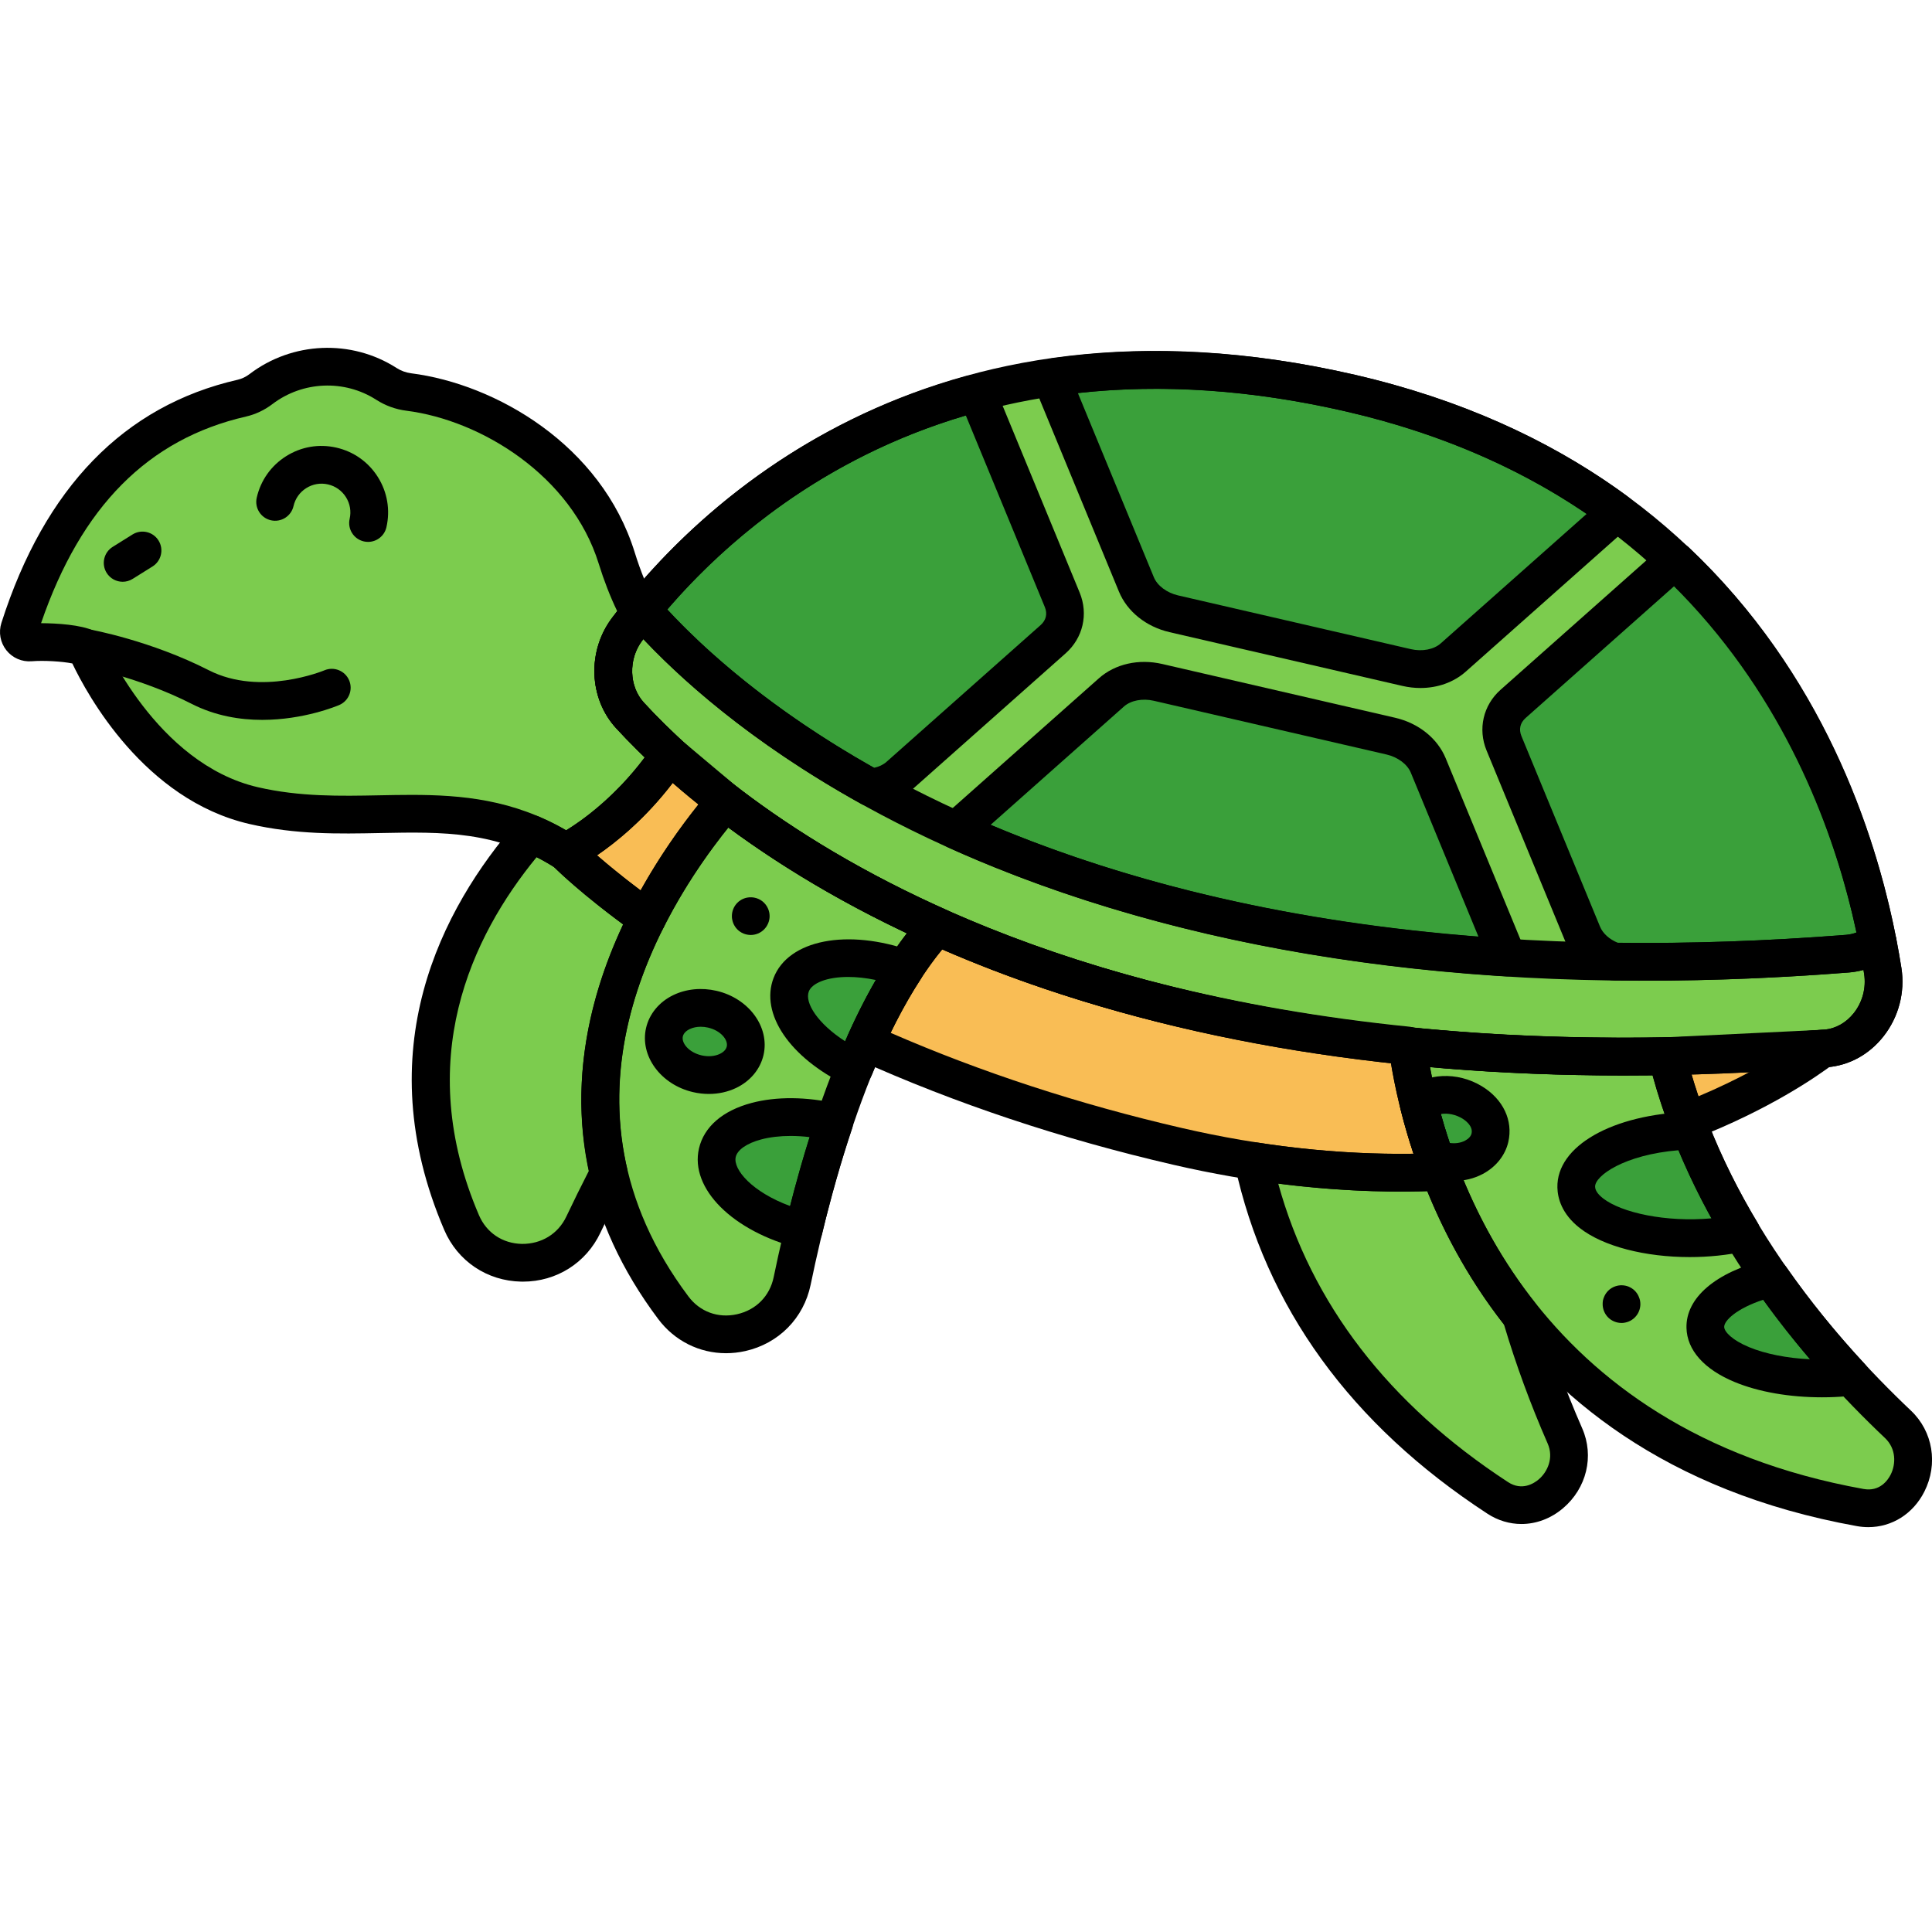
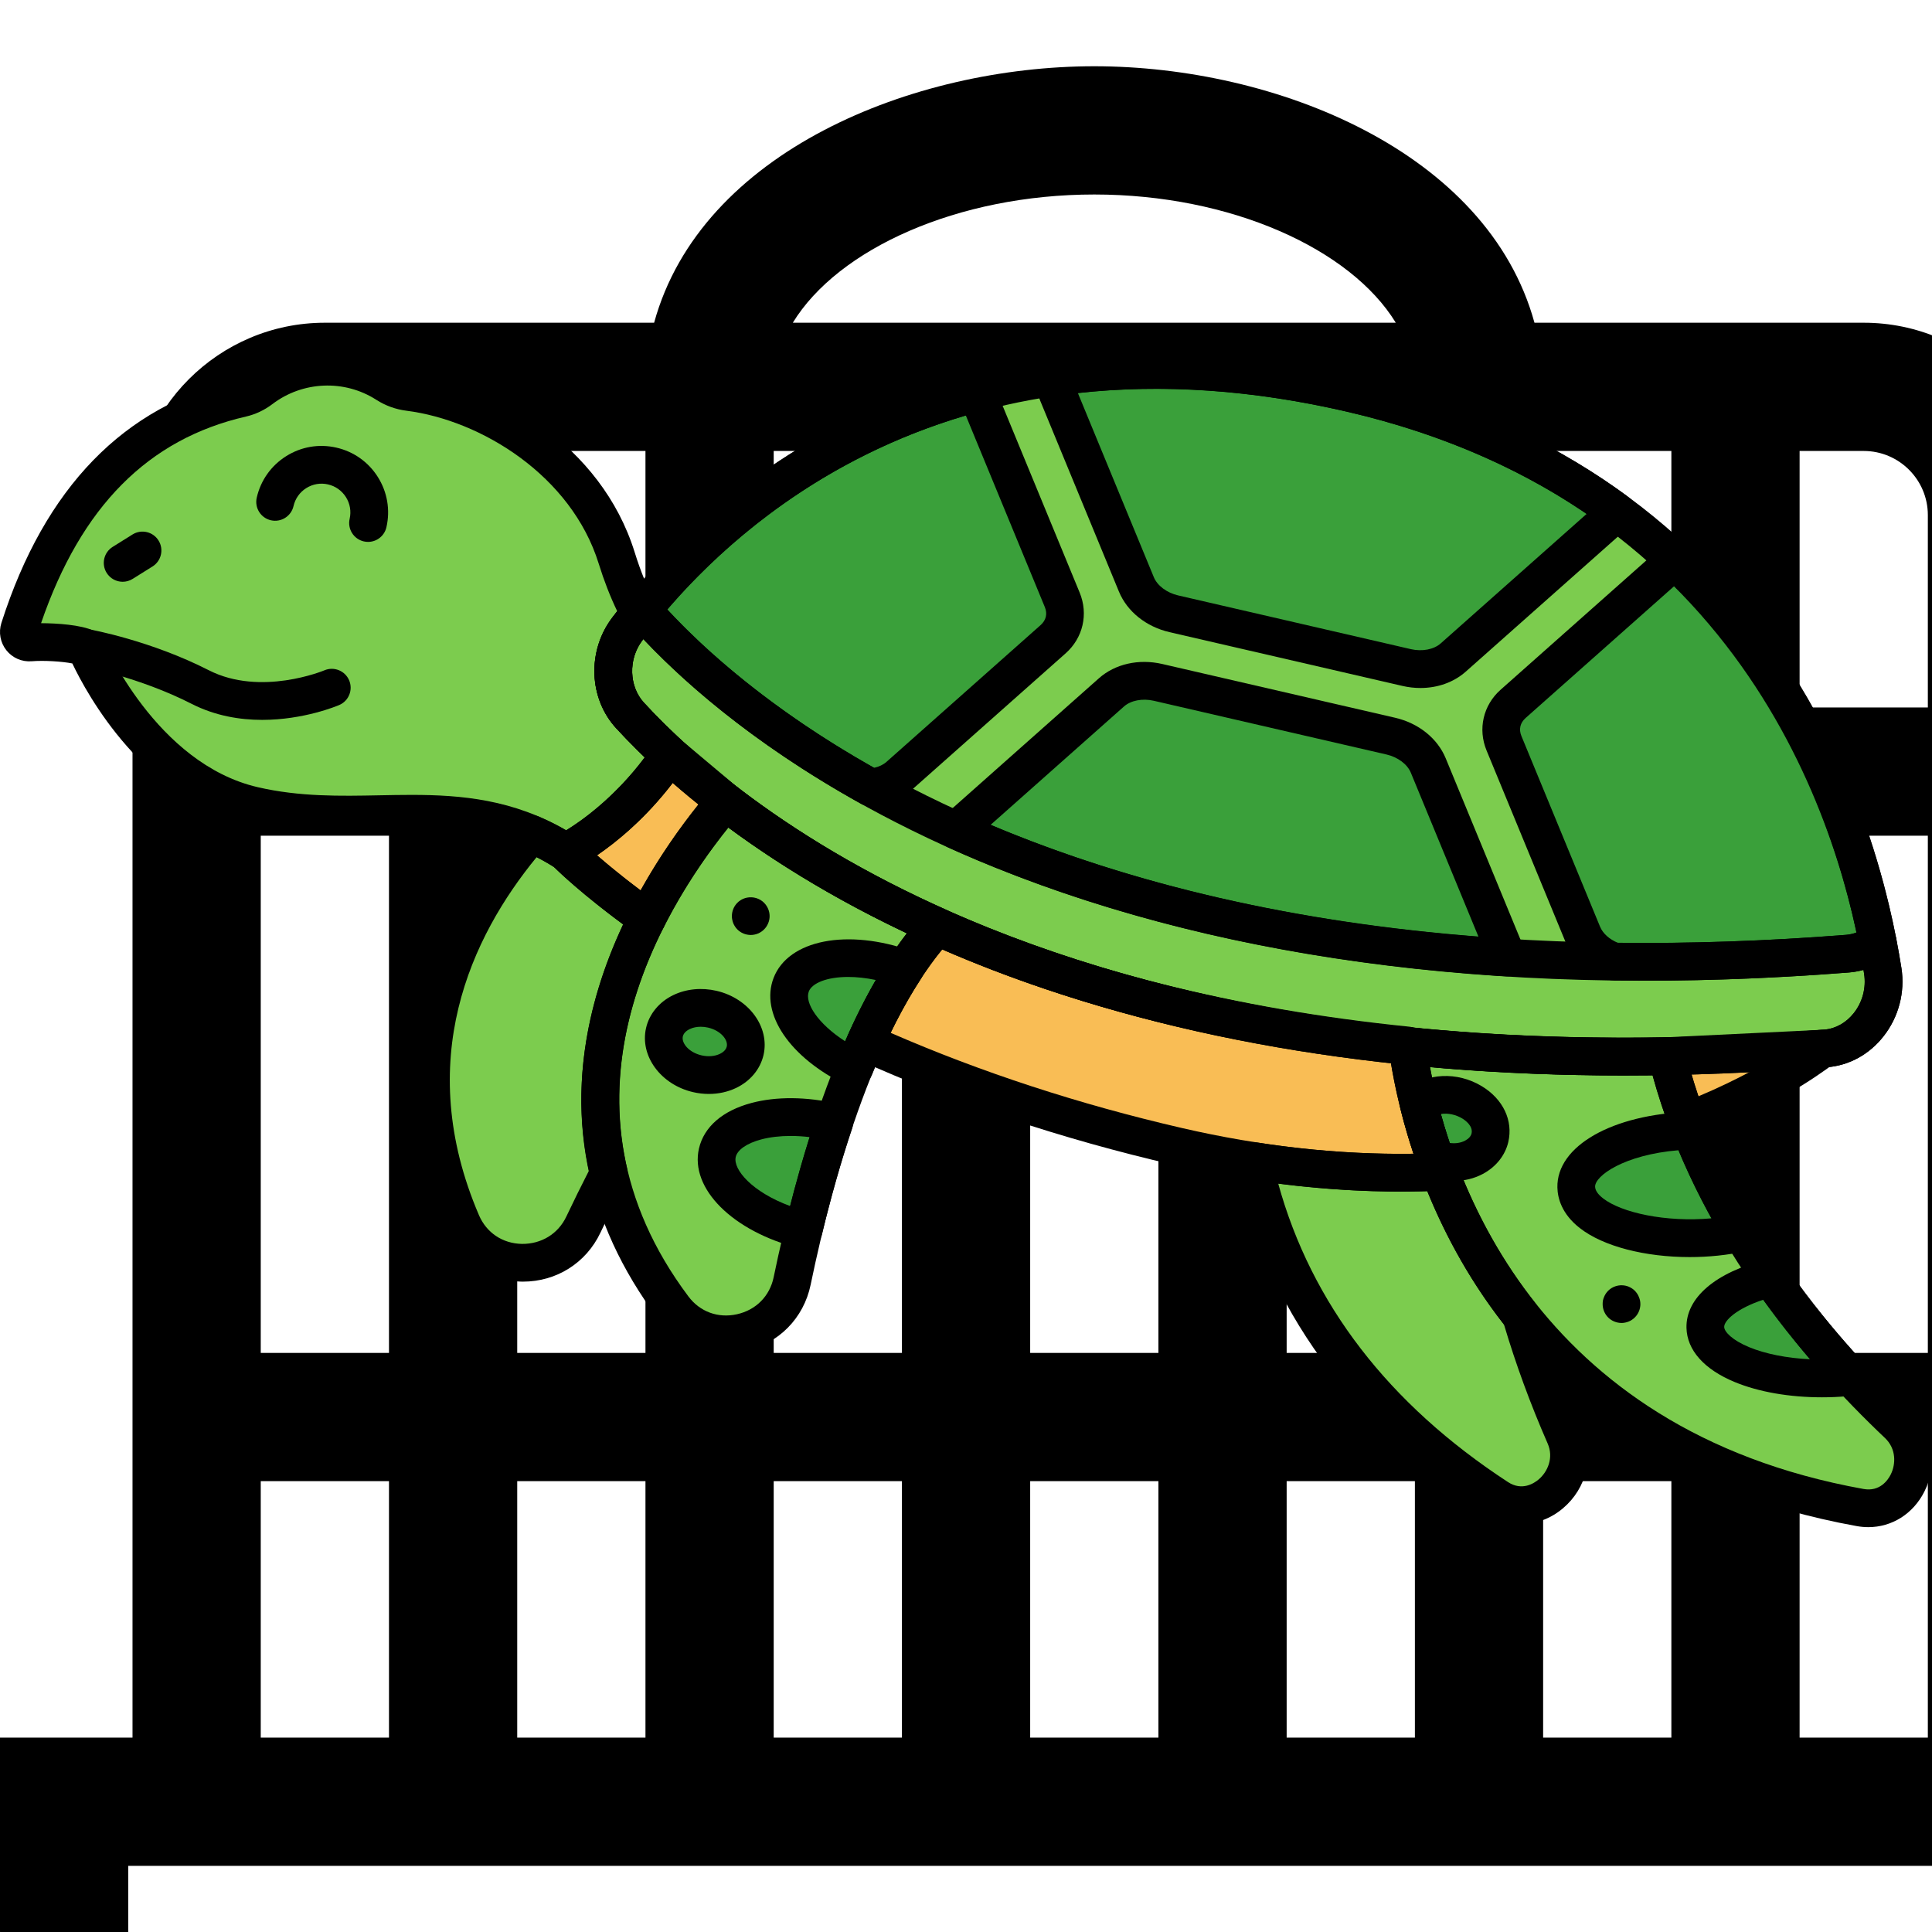
<svg xmlns="http://www.w3.org/2000/svg" enable-background="new 0 0 256 256" height="60" viewBox="0 0 256 256" width="60">
+   <svg id="Capa_1" x="0" y="0" enable-background="new 0 0 512 512" height="290" viewBox="0 0 512 512" width="290">
+     <g>
+       <path d="m481 120.5c0-24.813-20.187-45-45-45h-77.026c-10.99-40.038-60.532-60-102.974-60-42.422 0-91.981 19.949-102.974 60h-77.026c-24.813 0-45 20.187-45 45v286h-31v45c0 24.813 20.187 45 45 45h421c24.859 0 46-20.092 46-45v-45h-31zm-60-15h15c8.271 0 15 6.729 15 15v45h-30zm0 90h30v121h-30zm0 151h30v60h-30zm-60-241h30v60h-30zm0 90h30v121h-30zm0 151h30v60h-30zm-30-241v60h-30v-60zm-30 211v-121h30v121zm30 30v60h-30v-60zm-75-301c31.937 0 59.971 12.72 70.529 30h-141.058c10.558-17.28 38.592-30 70.529-30zm-15 271v-121h30v121zm30 30v60h-30v-60zm-30-181v-60h30v60zm-60-60h30v60h-30zm0 90h30v121h-30zm0 151h30v60h-30zm-60-241h30v60h-30zm0 90h30v121h-30zm0 151h30v60h-30zm-60-226c0-8.271 6.729-15 15-15h15v60h-30zm0 75h30v121h-30zm0 151h30v60h-30zm421 90v15c0 7.991-7.477 15-16 15h-421c-8.271 0-15-6.729-15-15v-15z" />
+     </g>
+   </svg>
  <path d="m86.328 97.744c-1.077-1.064-2.026-2.053-2.852-2.952-1.396-1.519-2.142-3.505-2.216-5.543-.018-.509.005-1.022.071-1.532.099-.764.294-1.521.586-2.249.291-.728.68-1.426 1.167-2.074.499-.663 1.059-1.378 1.654-2.117-1.071-1.987-2.107-4.399-3.022-7.343-4.124-13.278-17.541-20.721-27.545-21.992-1.062-.135-2.074-.503-2.975-1.081-5.113-3.279-11.743-3.018-16.618.695-.75.572-1.613.988-2.533 1.199-10.853 2.485-22.851 9.81-29.477 30.542-.303.947.435 1.91 1.425 1.829 1.934-.16 5.831.015 7.405.726 0 0 7.236 17.436 22.203 20.891 14.968 3.456 27.633-2.629 41.367 6.172 0 0 7.524-3.621 13.761-12.886-.86-.791-1.663-1.556-2.401-2.285z" fill="#7ccc4e" />
  <path d="m88.73 100.031c-6.237 9.265-13.761 12.886-13.761 12.886s3.517 3.603 10.768 8.786c3.382-6.697 7.457-12.077 10.365-15.48z" fill="#f9bd55" />
  <path d="m220.899 139.944c.724 2.961 1.638 5.829 2.68 8.616 9.527-3.701 15.597-7.861 17.91-9.608z" fill="#f9bd55" />
  <path d="m186.491 138.587-.014-.061c-21.724-2.203-43.057-7.1-62.316-15.754-3.714 4.09-6.851 9.456-9.495 15.332 11.27 5.083 25.014 10.021 41.39 13.802 12.956 2.991 24.557 3.826 34.752 3.368-2.677-7.024-3.835-13.119-4.317-16.687z" fill="#f9bd55" />
  <path d="m85.732 121.699c-7.247-5.181-10.763-8.782-10.763-8.782-1.527-.978-3.039-1.764-4.544-2.408-10.04 11.534-18.805 29.216-9.261 51.486 2.992 6.982 12.883 7.135 16.138.272 1.02-2.152 2.146-4.437 3.368-6.791-2.967-12.67.375-24.497 5.062-33.777z" fill="#7ccc4e" />
  <path d="m201.541 174.314c-5.055-6.372-8.458-13.045-10.743-19.039-7.492.337-15.75-.035-24.739-1.438 3.21 14.77 11.939 31.287 32.398 44.643 5.106 3.333 11.353-2.62 8.907-8.205-2.015-4.6-4.082-10.005-5.823-15.961z" fill="#7ccc4e" />
  <path d="m251.49 188.731c-11.023-10.431-25.366-27.423-30.591-48.786-12.423.222-23.874-.284-34.408-1.357 1.617 11.965 10.694 52.286 59.991 61.17 6.002 1.081 9.437-6.836 5.008-11.027z" fill="#7ccc4e" />
  <path d="m124.174 122.757c-11.936-5.344-21.165-11.22-28.072-16.535-8.786 10.286-28.274 38.533-6.883 67.063 4.557 6.078 14.204 3.89 15.745-3.548 3.062-14.78 8.965-35.713 19.21-46.98z" fill="#7ccc4e" />
  <g fill="#3aa03a">
    <path d="m110.35 148.674c-7.528-1.738-14.377.084-15.297 4.07-.898 3.89 4.189 8.395 11.432 10.225 1.101-4.563 2.442-9.422 4.06-14.244-.066-.016-.129-.036-.195-.051z" />
    <path d="m104.839 130.476c-1.324 3.444 2.342 8.121 8.363 11.04 1.926-4.742 4.159-9.238 6.718-13.158-6.985-2.485-13.657-1.588-15.081 2.118z" />
    <ellipse cx="93.389" cy="138.002" rx="4.389" ry="5.486" transform="matrix(.225 -.974 .974 .225 -62.084 197.953)" />
    <path d="m187.987 146.305c.545 2.192 1.255 4.62 2.167 7.2 3.429 1.33 6.699-.279 7.268-2.746 1-4.327-5.795-7.572-9.435-4.454z" />
    <path d="m230.775 163.349c-2.537-4.217-4.824-8.738-6.707-13.534-8.51.262-15.297 3.585-15.206 7.484.128 5.492 12.39 8.138 21.913 6.05z" />
    <path d="m234.653 169.331c-5.212 1.302-8.752 3.783-8.687 6.557.092 3.938 7.401 6.961 16.326 6.752 1.018-.024 2.01-.094 2.974-.196-3.556-3.831-7.201-8.226-10.613-13.113z" />
  </g>
  <path d="m83.476 94.793c13.21 14.376 57.904 52.038 158.425 44.131 4.788-.377 8.367-5.191 7.577-10.269-3.059-19.649-15.979-63.968-70.494-76.554-55.786-12.879-85.737 17.775-95.899 31.295-2.596 3.453-2.4 8.359.391 11.397z" fill="#7ccc4e" />
  <path d="m248.811 124.858c-1.158.846-2.526 1.391-4.011 1.508-100.52 7.907-145.214-29.755-158.424-44.131-.446-.485-.817-1.021-1.13-1.588-.8.974-1.521 1.896-2.162 2.748-2.595 3.453-2.399 8.36.392 11.397 13.21 14.376 57.904 52.038 158.425 44.131 4.788-.376 8.367-5.19 7.577-10.269-.184-1.178-.405-2.451-.667-3.796z" fill="#7ccc4e" />
  <path d="m192.557 87.128 20.433-18.133c.439-.389.778-.836 1.036-1.314-9.178-6.709-20.648-12.257-35.042-15.58-14.855-3.43-27.861-3.752-39.167-2.153-.069.731.037 1.49.344 2.233l10.416 25.255c.775 1.88 2.667 3.364 4.963 3.894l30.849 7.122c2.296.53 4.647.025 6.168-1.324z" fill="#3aa03a" />
  <path d="m248.807 124.86c-2.578-13.271-9.285-34.004-26.731-50.5-.417.216-.807.471-1.15.775l-20.433 18.133c-1.521 1.35-1.98 3.339-1.205 5.219l10.416 25.255c.686 1.665 2.25 3.016 4.193 3.672 9.66.132 19.95-.188 30.903-1.05 1.484-.115 2.849-.659 4.007-1.504z" fill="#3aa03a" />
  <path d="m199.73 126.875c-.023-.062-.036-.124-.061-.185l-10.416-25.255c-.775-1.88-2.667-3.364-4.963-3.894l-30.849-7.122c-2.296-.53-4.647-.025-6.168 1.324l-20.433 18.133c-.054.048-.097.103-.148.152 17.82 8.034 41.73 14.885 73.038 16.847z" fill="#3aa03a" />
  <path d="m140.751 79.477-10.416-25.256c-.311-.753-.807-1.438-1.43-2.028-22.132 6.067-36.297 19.497-43.659 28.455.312.566.684 1.102 1.129 1.587 4.9 5.333 14.138 13.87 28.946 22.096 1.453-.109 2.8-.622 3.792-1.502l20.433-18.133c1.521-1.35 1.981-3.339 1.205-5.219z" fill="#3aa03a" />
  <path d="m34.743 95.388c-2.949 0-6.217-.527-9.349-2.125-7.003-3.573-14.367-4.936-14.44-4.949-1.358-.246-2.261-1.546-2.015-2.904.245-1.359 1.541-2.258 2.902-2.016.328.059 8.142 1.495 15.826 5.416 6.881 3.513 15.232.047 15.316.012 1.271-.54 2.737.053 3.278 1.319.541 1.268-.044 2.733-1.31 3.277-.276.118-4.681 1.97-10.208 1.97z" />
  <path d="m16.254 77.087c-.833 0-1.647-.417-2.122-1.176-.731-1.171-.376-2.713.795-3.445l2.632-1.645c1.169-.731 2.713-.377 3.445.795.731 1.171.376 2.713-.795 3.445l-2.632 1.645c-.412.258-.87.381-1.323.381z" />
  <path d="m48.77 71.804c-.184 0-.37-.021-.557-.063-1.347-.306-2.189-1.646-1.883-2.992.226-.993.051-2.014-.491-2.876-.543-.862-1.389-1.461-2.382-1.687-.989-.227-2.014-.052-2.876.491s-1.461 1.388-1.688 2.381c-.307 1.346-1.646 2.188-2.992 1.883-1.346-.306-2.189-1.646-1.883-2.992.521-2.295 1.906-4.25 3.899-5.504 1.99-1.254 4.352-1.659 6.648-1.134 2.295.521 4.25 1.906 5.504 3.898 1.254 1.993 1.657 4.354 1.135 6.649-.263 1.16-1.293 1.946-2.434 1.946z" />
  <path d="m74.969 115.417c-.471 0-.939-.133-1.349-.395-7.72-4.948-14.917-4.804-23.251-4.64-5.488.109-11.169.222-17.329-1.201-13.951-3.221-21.516-17.191-23.455-21.271-1.36-.272-3.789-.42-5.385-.29-1.297.103-2.544-.436-3.351-1.451-.814-1.024-1.062-2.382-.662-3.631 5.732-17.936 16.263-28.776 31.301-32.219.552-.126 1.097-.386 1.574-.75 5.673-4.321 13.501-4.647 19.483-.812.593.38 1.246.617 1.94.706 11.154 1.417 25.181 9.447 29.618 23.73.795 2.563 1.749 4.884 2.835 6.899.477.885.377 1.97-.254 2.753-.576.716-1.12 1.41-1.604 2.053-.344.458-.628.964-.844 1.501-.21.524-.354 1.076-.426 1.638-.049.372-.066.748-.053 1.121.055 1.508.607 2.907 1.559 3.942.859.936 1.79 1.899 2.768 2.864.719.709 1.5 1.455 2.338 2.227.908.836 1.07 2.211.381 3.235-6.541 9.715-14.419 13.583-14.751 13.742-.343.166-.713.249-1.083.249zm-20.451-10.09c6.647 0 13.474.609 20.502 4.692 2.011-1.228 6.365-4.272 10.41-9.661-.295-.283-.58-.562-.857-.835 0 0 0 0-.001 0-1.034-1.021-2.022-2.044-2.937-3.04-1.755-1.91-2.775-4.447-2.872-7.143-.023-.648.007-1.303.09-1.945.126-.976.377-1.938.743-2.854.38-.947.881-1.836 1.489-2.647.222-.295.455-.599.698-.911-.927-1.922-1.749-4.037-2.454-6.307-3.613-11.631-15.549-18.993-25.473-20.253-1.437-.182-2.785-.672-4.009-1.456-4.219-2.706-9.746-2.473-13.755.579-1.039.792-2.246 1.362-3.488 1.647-12.97 2.969-21.867 11.933-27.163 27.382 2.131.012 5.224.203 6.987 1 .578.261 1.035.733 1.278 1.319.067.16 6.952 16.295 20.458 19.414 5.556 1.283 10.92 1.177 16.105 1.074 1.409-.028 2.825-.055 4.249-.055z" />
  <path d="m99.479 123.89c-.17 0-.33-.02-.489-.05-.16-.03-.32-.08-.471-.14-.149-.06-.3-.14-.43-.23-.14-.09-.271-.2-.38-.31-.12-.12-.22-.24-.311-.38-.09-.14-.17-.28-.229-.43-.061-.15-.11-.31-.14-.47-.04-.16-.051-.33-.051-.49 0-.66.261-1.3.73-1.77.109-.11.24-.22.38-.31.13-.09.28-.17.43-.23s.311-.11.471-.14c.81-.16 1.68.1 2.25.68.47.47.739 1.11.739 1.77s-.27 1.3-.739 1.77c-.459.46-1.099.73-1.76.73z" />
  <path d="m214.859 175.3c-.659 0-1.31-.27-1.77-.73-.47-.47-.73-1.11-.73-1.77 0-.16.011-.33.04-.49.04-.16.08-.31.15-.46.06-.16.14-.3.23-.44.09-.13.189-.26.31-.38.58-.58 1.44-.84 2.25-.68.16.03.32.08.47.14.15.07.3.14.431.23.14.09.27.2.38.31.12.12.22.25.31.38.09.14.17.28.23.44.069.15.109.3.149.46.03.16.05.33.05.49 0 .66-.27 1.31-.739 1.77-.11.11-.24.22-.38.31-.131.09-.28.17-.431.23-.149.06-.31.11-.47.14-.159.04-.319.05-.48.05z" />
  <path d="m85.737 124.203c-.517 0-1.025-.16-1.454-.466-7.347-5.251-10.953-8.92-11.104-9.073-.562-.576-.812-1.388-.673-2.18.14-.793.652-1.47 1.378-1.819.062-.031 7.029-3.5 12.771-12.029.396-.588 1.023-.981 1.726-1.08.702-.1 1.413.105 1.956.561l7.372 6.191c.511.429.829 1.044.884 1.708.056.665-.157 1.323-.59 1.83-2.754 3.224-6.73 8.44-10.034 14.984-.329.651-.926 1.126-1.634 1.301-.197.048-.398.072-.598.072zm-6.627-10.869c1.345 1.172 3.267 2.767 5.772 4.646 2.579-4.641 5.382-8.534 7.711-11.439l-3.406-2.86c-3.657 4.792-7.499 7.894-10.077 9.653z" />
  <path d="m223.579 151.061c-.349 0-.697-.073-1.022-.219-.61-.273-1.085-.78-1.319-1.406-1.149-3.075-2.055-5.985-2.768-8.897-.177-.725-.021-1.492.426-2.09.446-.598 1.137-.966 1.883-1.001l20.591-.991c1.091-.046 2.098.615 2.471 1.646s.031 2.186-.845 2.846c-2.257 1.704-8.579 6.084-18.511 9.943-.292.112-.599.169-.906.169zm.538-8.769c.287.98.6 1.969.94 2.973 2.68-1.131 5.029-2.278 7.041-3.357z" />
  <path d="m185.595 157.891c-9.783 0-19.883-1.189-30.102-3.548-14.826-3.423-28.908-8.119-41.855-13.958-1.257-.567-1.817-2.046-1.252-3.305 2.994-6.654 6.333-12.033 9.924-15.987.728-.801 1.889-1.042 2.875-.6 17.747 7.974 38.453 13.205 61.544 15.547 1.058.107 1.931.871 2.179 1.904.021.082.05.227.062.31.404 2.993 1.483 9.068 4.175 16.131.286.75.194 1.591-.246 2.262s-1.176 1.09-1.978 1.126c-1.765.078-3.541.118-5.326.118zm-67.585-21.038c12.007 5.23 24.982 9.472 38.608 12.617 10.444 2.412 20.735 3.548 30.681 3.408-1.577-4.735-2.483-8.9-3.002-12.067-22.124-2.41-42.106-7.452-59.453-15.003-2.403 2.932-4.693 6.633-6.834 11.045z" />
  <path d="m69.291 169.824c-.075 0-.151 0-.228-.002-4.518-.085-8.425-2.708-10.197-6.842-10.206-23.815-.373-42.571 9.673-54.113.712-.818 1.872-1.084 2.869-.657 1.725.738 3.33 1.589 4.91 2.602.159.102.307.222.439.358.032.033 3.486 3.533 10.428 8.495 1.003.717 1.334 2.06.777 3.161-5.608 11.106-7.243 21.899-4.858 32.08.136.581.06 1.191-.216 1.721-1.124 2.167-2.244 4.426-3.328 6.711-1.904 4.016-5.825 6.486-10.269 6.486zm1.811-56.243c-8.653 10.545-16.416 26.95-7.64 47.43 1.002 2.339 3.132 3.764 5.696 3.813 2.563.021 4.785-1.307 5.885-3.627.975-2.056 1.979-4.09 2.989-6.061-2.23-10.485-.707-21.452 4.534-32.646-5.354-3.957-8.363-6.816-9.169-7.609-.752-.474-1.513-.905-2.295-1.3z" />
  <path d="m201.598 201.937c-1.554 0-3.108-.451-4.507-1.364-18.119-11.829-29.382-27.375-33.475-46.206-.175-.805.059-1.646.624-2.246s1.388-.883 2.205-.755c8.252 1.288 16.405 1.764 24.241 1.411 1.077-.052 2.064.599 2.448 1.607 2.584 6.779 6.07 12.961 10.365 18.375.2.253.35.542.44.852 1.525 5.219 3.448 10.487 5.714 15.659 1.61 3.676.587 7.929-2.547 10.582-1.631 1.383-3.569 2.085-5.508 2.085zm-32.227-45.105c4.397 15.928 14.628 29.222 30.452 39.554 1.857 1.211 3.452.159 4.054-.35 1.191-1.009 2.024-2.873 1.197-4.76-2.284-5.213-4.232-10.525-5.795-15.795-4.12-5.269-7.53-11.195-10.157-17.643-6.429.189-13.054-.148-19.751-1.006z" />
  <path d="m247.561 202.355c-.501 0-1.009-.045-1.521-.137-50.853-9.164-60.331-50.764-62.025-63.295-.103-.759.148-1.523.681-2.074.532-.55 1.284-.827 2.051-.749 10.831 1.104 22.309 1.556 34.108 1.345h.045c1.15 0 2.154.786 2.429 1.906 5.074 20.745 19.05 37.316 29.882 47.564 2.914 2.758 3.628 7.073 1.775 10.737-1.499 2.962-4.312 4.703-7.425 4.703zm-58.088-60.972c2.655 14.312 13.558 48.004 57.453 55.914 2.182.392 3.241-1.198 3.597-1.901.704-1.394.745-3.434-.751-4.85-10.983-10.394-25.075-27.059-30.801-48.073-10.154.117-20.043-.246-29.498-1.09z" />
  <path d="m96.2 179.307c-3.509 0-6.805-1.619-8.981-4.523-9.72-12.963-12.507-27.276-8.284-42.539 3.48-12.58 11.059-22.722 15.266-27.647.865-1.012 2.372-1.169 3.426-.358 8.027 6.176 17.304 11.638 27.569 16.234.731.328 1.262.986 1.426 1.771s-.059 1.6-.598 2.193c-9.766 10.739-15.511 30.836-18.611 45.805-.918 4.428-4.239 7.792-8.669 8.781-.852.19-1.705.283-2.544.283zm.303-69.652c-9.122 11.348-24.372 36.671-5.284 62.13 1.526 2.036 3.933 2.917 6.436 2.359 2.523-.563 4.341-2.4 4.861-4.915 2.999-14.479 8.442-33.641 17.646-45.567-8.649-4.084-16.586-8.784-23.659-14.007z" />
  <path d="m106.484 165.469c-.205 0-.41-.025-.612-.076-8.784-2.22-14.482-7.899-13.255-13.211.663-2.874 3.136-5.017 6.963-6.035 3.274-.872 7.299-.839 11.332.092l.193.049c.665.18 1.272.638 1.598 1.246.324.607.431 1.334.212 1.987-1.447 4.314-2.794 9.037-4 14.036-.157.649-.567 1.208-1.139 1.553-.392.236-.84.359-1.292.359zm-1.727-14.95c-1.412 0-2.737.153-3.892.46-1.895.504-3.156 1.374-3.377 2.327-.382 1.653 2.179 4.65 7.206 6.5.812-3.174 1.678-6.229 2.59-9.132-.86-.104-1.709-.155-2.527-.155z" />
  <path d="m113.202 144.016c-.374 0-.747-.084-1.091-.25-7.474-3.624-11.424-9.457-9.606-14.186 1.941-5.051 9.788-6.588 18.253-3.577.722.257 1.286.831 1.531 1.556.244.726.144 1.524-.275 2.166-2.323 3.558-4.508 7.842-6.495 12.732-.261.641-.774 1.145-1.42 1.393-.289.111-.593.166-.897.166zm-.82-14.565c-2.86 0-4.793.838-5.209 1.921 0 0 0 0-.001.001-.581 1.513 1.211 4.283 4.812 6.601 1.29-2.937 2.654-5.651 4.082-8.117-1.343-.282-2.583-.406-3.684-.406zm-7.543 1.025h.01z" />
  <path d="m93.928 144.954c-.692 0-1.394-.079-2.089-.24-4.29-.991-7.086-4.808-6.231-8.509.431-1.87 1.749-3.457 3.617-4.354 1.707-.82 3.738-1.018 5.714-.562 4.29.991 7.086 4.808 6.231 8.509-.431 1.87-1.749 3.457-3.617 4.354-1.107.532-2.349.802-3.625.802zm-1.075-8.904c-.532 0-1.038.104-1.463.308-.289.139-.79.449-.911.971-.2.871.771 2.117 2.485 2.513.863.199 1.747.127 2.424-.197.289-.139.79-.449.911-.971.2-.871-.771-2.117-2.485-2.513-.322-.074-.646-.111-.961-.111z" />
  <path d="m192.646 156.484c-1.126 0-2.279-.216-3.396-.649-.68-.264-1.21-.81-1.453-1.497-.871-2.464-1.623-4.963-2.236-7.43-.229-.918.081-1.887.799-2.502 2.628-2.25 6.734-2.448 9.988-.478 2.823 1.71 4.168 4.543 3.51 7.393-.408 1.769-1.642 3.313-3.383 4.235-1.164.617-2.477.928-3.829.928zm-.555-5.038c.746.106 1.459.002 2.045-.308.459-.243.77-.586.852-.941.233-1.015-.882-1.781-1.229-1.991-.807-.489-1.879-.757-2.841-.592.353 1.276.745 2.557 1.173 3.832z" />
  <path d="m223.888 166.57c-5.839 0-11.43-1.389-14.575-3.859-2.379-1.868-2.917-3.942-2.95-5.353-.128-5.5 7.285-9.723 17.628-10.042 1.061-.014 2.018.602 2.404 1.585 1.735 4.421 3.93 8.848 6.522 13.159.415.69.472 1.538.153 2.278-.318.739-.974 1.28-1.761 1.453-2.405.527-4.936.779-7.421.779zm-1.466-14.159c-7.232.598-11.095 3.402-11.062 4.83.012.487.361 1.004 1.04 1.537 2.436 1.914 8.362 3.208 14.387 2.657-1.641-2.977-3.102-5.997-4.365-9.024z" />
  <path d="m241.425 185.15c-4.316 0-8.392-.709-11.563-2.021-4.055-1.677-6.326-4.228-6.395-7.183-.093-3.983 3.862-7.362 10.581-9.04 1.006-.251 2.062.144 2.655.995 3.07 4.399 6.567 8.72 10.395 12.843.645.694.841 1.691.509 2.578-.332.886-1.137 1.509-2.077 1.609-1.082.114-2.152.185-3.18.209-.31.006-.619.01-.925.01zm-7.785-12.928c-3.55 1.169-5.194 2.772-5.175 3.607.016.638 1.057 1.748 3.307 2.679 2.17.897 5.023 1.457 8.071 1.603-2.202-2.579-4.277-5.217-6.203-7.889z" />
  <path d="m215.088 142.507c-32.473 0-61.336-5.012-86.074-14.974-26.031-10.482-40.857-23.953-47.378-31.049-3.612-3.93-3.849-10.203-.55-14.59 10.583-14.082 41.366-45.407 98.46-32.229 56.327 13.004 69.397 59.303 72.402 78.606.5 3.211-.368 6.515-2.382 9.062-1.899 2.404-4.553 3.854-7.469 4.083-9.257.728-18.264 1.091-27.009 1.091zm-61.95-90.993c-38.212 0-59.741 22.323-68.056 33.384-1.843 2.452-1.739 6.055.235 8.204 6.235 6.786 20.445 19.68 45.564 29.794 30.678 12.354 67.966 16.907 110.823 13.536 1.514-.119 2.912-.9 3.939-2.199 1.152-1.459 1.649-3.352 1.362-5.192-2.848-18.298-15.232-62.186-68.586-74.503-9.128-2.109-17.547-3.024-25.281-3.024z" />
  <path d="m215.088 142.507c-32.473 0-61.336-5.012-86.074-14.974-26.031-10.482-40.857-23.953-47.378-31.049-3.612-3.93-3.849-10.203-.55-14.59.703-.938 1.454-1.891 2.229-2.834.526-.64 1.338-.983 2.161-.902.826.076 1.56.557 1.96 1.282.231.421.494.792.78 1.102 6.236 6.787 20.446 19.681 45.564 29.795 30.677 12.354 67.965 16.908 110.824 13.536.966-.076 1.909-.434 2.73-1.034.689-.505 1.593-.622 2.388-.31.797.312 1.378 1.01 1.542 1.85.258 1.323.487 2.632.684 3.89.5 3.212-.368 6.515-2.382 9.062-1.899 2.404-4.553 3.854-7.469 4.083-9.257.73-18.264 1.093-27.009 1.093zm-129.846-57.821c-.054.071-.106.141-.159.211-1.844 2.452-1.74 6.055.234 8.204 6.235 6.786 20.445 19.68 45.564 29.794 30.678 12.354 67.966 16.907 110.823 13.536 1.514-.119 2.912-.9 3.939-2.199 1.152-1.459 1.649-3.352 1.362-5.192-.026-.174-.055-.349-.083-.524-.63.176-1.274.292-1.927.343-43.644 3.434-81.686-1.238-113.084-13.882-25.128-10.121-39.815-23.025-46.669-30.291z" />
  <path d="m188.215 91.163c-.786 0-1.588-.09-2.389-.275l-30.849-7.122c-3.11-.718-5.62-2.729-6.713-5.377l-10.416-25.255c-.455-1.104-.63-2.254-.521-3.419.107-1.153.993-2.081 2.14-2.243 12.584-1.777 26.068-1.041 40.079 2.193 13.646 3.15 25.743 8.533 35.955 15.998 1.008.737 1.317 2.105.725 3.205-.411.762-.941 1.435-1.578 1.999l-20.432 18.132c-1.591 1.411-3.731 2.164-6.001 2.164zm-45.389-39.076 10.062 24.395c.462 1.121 1.724 2.067 3.215 2.412l30.849 7.122c1.492.345 3.039.046 3.946-.758l19.356-17.178c-9.169-6.229-19.863-10.78-31.833-13.543-12.423-2.869-24.382-3.692-35.595-2.45z" />
  <path d="m218.047 129.943c-1.403 0-2.798-.009-4.185-.028-.261-.004-.519-.048-.766-.131-2.663-.9-4.742-2.754-5.705-5.088l-10.415-25.255c-1.173-2.843-.444-6 1.856-8.042l20.434-18.134c.478-.424 1.036-.803 1.66-1.125.943-.49 2.094-.326 2.867.404 17.613 16.655 24.658 37.383 27.467 51.84.185.952-.197 1.924-.98 2.496-1.569 1.146-3.396 1.83-5.283 1.979-9.177.721-18.223 1.084-26.95 1.084zm-3.687-5.022c9.727.117 19.897-.234 30.244-1.048.472-.037.938-.142 1.388-.309-2.798-13.184-9.254-31.113-24.124-45.923l-19.717 17.497c-.727.645-.923 1.496-.553 2.395l10.416 25.256c.369.896 1.233 1.675 2.346 2.132z" />
  <path d="m199.741 129.375c-.056 0-.111-.002-.167-.005-27.794-1.742-52.661-7.482-73.909-17.062-.755-.34-1.292-1.032-1.436-1.848-.143-.815.127-1.648.721-2.225.05-.056.138-.146.235-.232l20.429-18.13c2.143-1.902 5.279-2.608 8.39-1.891l30.849 7.122c3.11.718 5.619 2.728 6.712 5.376l10.416 25.256c.046.111.083.222.117.334.289.792.15 1.651-.355 2.327-.472.632-1.22.978-2.002.978zm-68.479-20.08c18.869 7.967 40.577 12.939 64.635 14.805l-8.954-21.712c-.462-1.121-1.724-2.067-3.215-2.411l-30.849-7.122c-1.49-.346-3.04-.047-3.946.758z" />
  <path d="m115.321 106.831c-.424 0-.842-.108-1.214-.314-14.887-8.271-24.299-16.85-29.572-22.59-.557-.605-1.054-1.302-1.478-2.071-.495-.896-.393-2.004.257-2.795 8.208-9.988 22.665-23.175 44.93-29.279.846-.23 1.746-.005 2.381.596.902.855 1.582 1.827 2.021 2.888l10.416 25.258c1.172 2.843.444 5.999-1.855 8.042l-20.435 18.133c-1.374 1.219-3.243 1.974-5.265 2.125-.062.005-.123.007-.186.007zm-26.904-26.07c4.976 5.374 13.698 13.267 27.396 20.98.652-.141 1.222-.41 1.642-.783l20.434-18.133c.727-.646.923-1.496.553-2.395-.001 0-.001 0-.001 0l-10.415-25.256c-.016-.039-.033-.078-.052-.117-19.039 5.624-31.842 16.738-39.557 25.704z" />
</svg>
